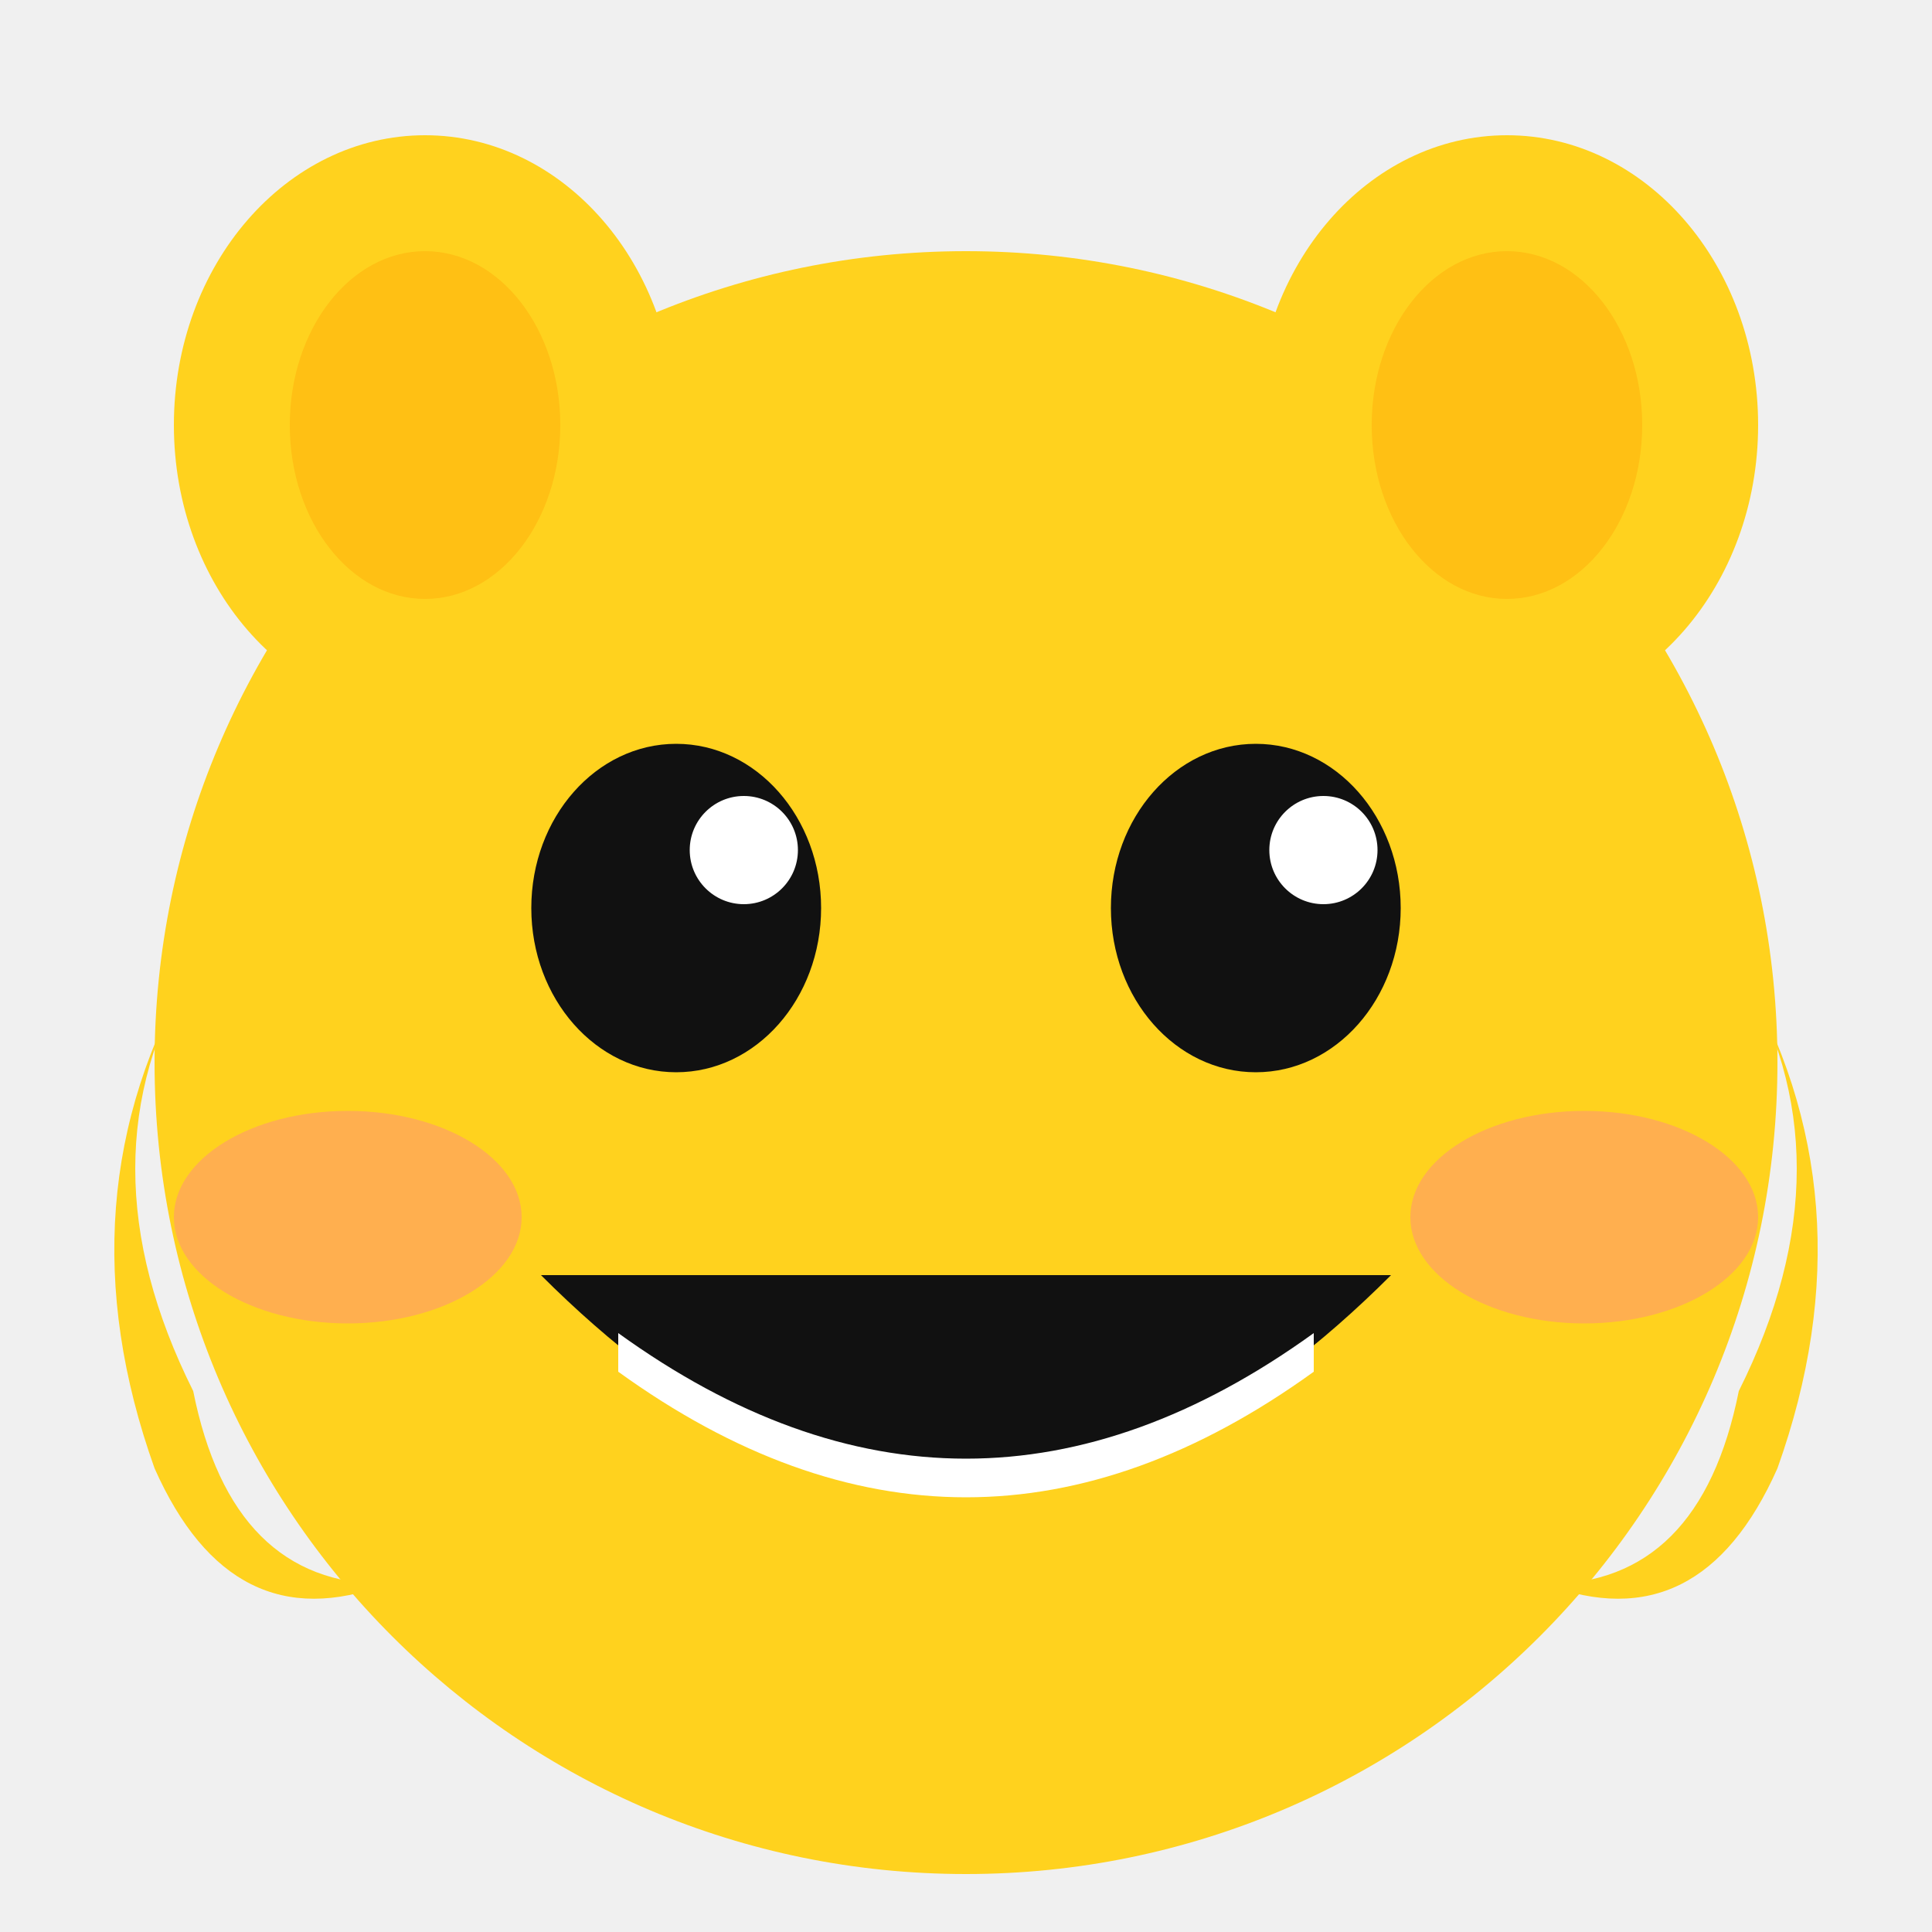
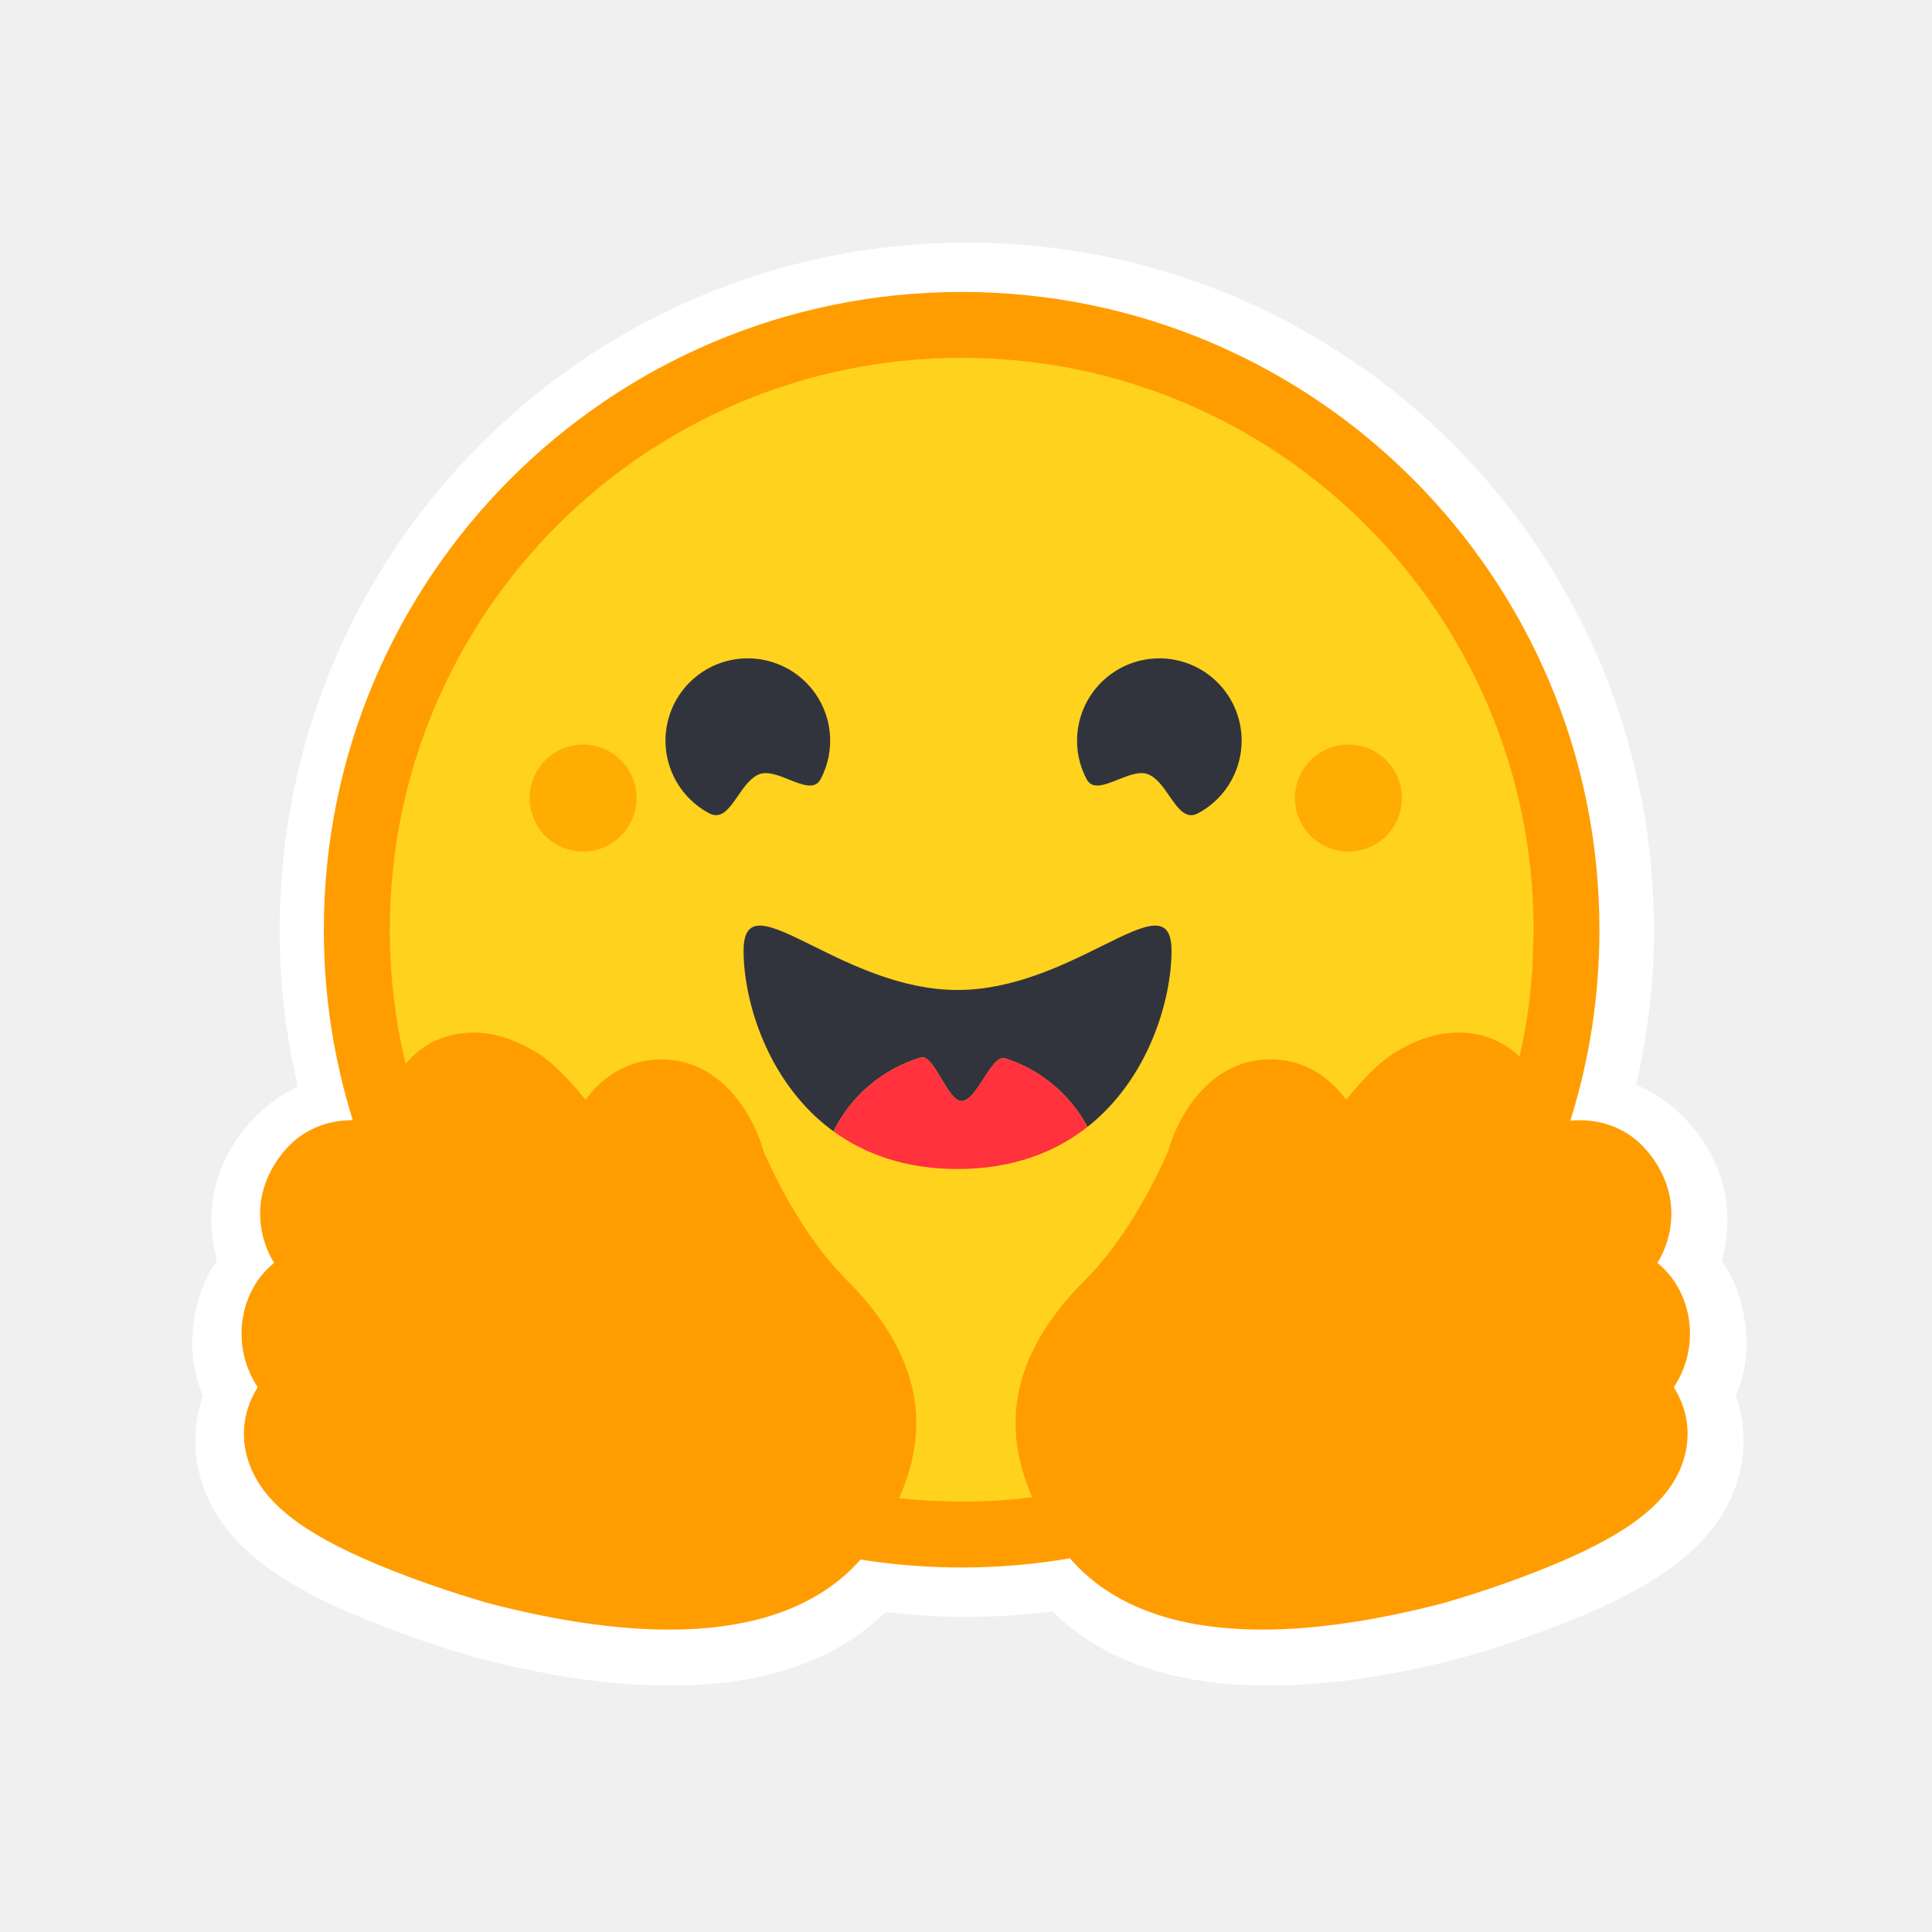
- <svg xmlns="http://www.w3.org/2000/svg" viewBox="0 0 100 100" role="img" aria-label="HuggingFace">
-   <ellipse cx="22" cy="22" rx="13" ry="15" fill="#FFD21E" />
-   <ellipse cx="78" cy="22" rx="13" ry="15" fill="#FFD21E" />
-   <circle cx="50" cy="55" r="42" fill="#FFD21E" />
-   <ellipse cx="22" cy="22" rx="7" ry="9" fill="#FF9D00" opacity="0.35" />
-   <ellipse cx="78" cy="22" rx="7" ry="9" fill="#FF9D00" opacity="0.35" />
-   <ellipse cx="35" cy="47" rx="7.5" ry="8.5" fill="#111" />
-   <ellipse cx="65" cy="47" rx="7.5" ry="8.5" fill="#111" />
-   <circle cx="38.5" cy="44" r="2.8" fill="white" />
-   <circle cx="68.5" cy="44" r="2.8" fill="white" />
-   <path d="M 28 66 Q 50 88 72 66" fill="#111" />
-   <path d="M 32 69 Q 50 82 68 69 L 68 71 Q 50 84 32 71 Z" fill="white" />
-   <ellipse cx="18" cy="63" rx="9" ry="5.5" fill="#FF9770" opacity="0.6" />
-   <ellipse cx="82" cy="63" rx="9" ry="5.5" fill="#FF9770" opacity="0.6" />
-   <path d="M 10 72 Q 4 60 10 50 Q 3 62 8 76 Q 12 85 20 82 Q 12 82 10 72Z" fill="#FFD21E" />
-   <path d="M 90 72 Q 96 60 90 50 Q 97 62 92 76 Q 88 85 80 82 Q 88 82 90 72Z" fill="#FFD21E" />
+ <svg xmlns="http://www.w3.org/2000/svg" width="256" height="256" viewBox="0 0 256 256" fill="none">
+   <path d="M230.721 172.7C230.183 170.673 229.313 168.75 228.146 167.008C228.396 166.091 228.587 165.159 228.714 164.217C229.543 158.241 227.471 152.77 223.567 148.537C221.452 146.225 219.185 144.698 216.784 143.761C218.36 137.018 219.157 130.117 219.161 123.193C219.161 120.03 218.982 116.932 218.682 113.88C218.526 112.356 218.337 110.836 218.115 109.32C217.428 104.847 216.408 100.431 215.064 96.11C214.183 93.271 213.164 90.476 212.01 87.736C210.281 83.678 208.262 79.75 205.969 75.982C204.465 73.475 202.827 71.051 201.062 68.72C200.197 67.543 199.296 66.394 198.358 65.274C195.58 61.898 192.561 58.728 189.325 55.788C188.25 54.8 187.145 53.845 186.01 52.926C184.893 51.994 183.751 51.093 182.586 50.222C180.241 48.477 177.818 46.839 175.324 45.315C161.543 36.945 145.382 32.145 128.109 32.145C77.817 32.145 37.057 72.907 37.057 123.196C37.055 130.208 37.867 137.196 39.477 144.02C37.317 144.958 35.247 146.42 33.327 148.535C29.424 152.766 27.351 158.217 28.18 164.193C28.306 165.142 28.495 166.082 28.747 167.006C27.581 168.749 26.712 170.673 26.174 172.7C24.974 177.261 25.369 181.374 26.894 184.978C25.236 189.688 25.65 194.704 27.809 199.065C29.379 202.25 31.626 204.714 34.396 206.916C37.689 209.534 41.811 211.758 46.783 213.892C52.715 216.422 59.956 218.799 63.249 219.671C71.755 221.873 79.911 223.269 88.177 223.337C99.954 223.446 110.096 220.677 117.357 213.59C120.924 214.027 124.515 214.246 128.109 214.244C131.906 214.236 135.699 213.997 139.467 213.529C146.711 220.661 156.892 223.455 168.712 223.343C176.977 223.277 185.133 221.881 193.617 219.676C196.932 218.804 204.17 216.427 210.105 213.897C215.077 211.76 219.199 209.536 222.514 206.922C225.263 204.719 227.508 202.256 229.079 199.071C231.26 194.709 231.652 189.693 230.017 184.983C231.527 181.379 231.92 177.257 230.721 172.7Z" fill="white" />
+   <path d="M221.784 183.816C222.786 182.312 223.458 180.613 223.756 178.831C224.053 177.048 223.97 175.223 223.512 173.475C222.848 170.952 221.476 168.854 219.615 167.347C220.512 165.873 221.1 164.233 221.344 162.525C221.881 158.811 220.648 155.103 217.874 152.079C215.716 149.726 212.662 148.431 209.282 148.431C208.889 148.431 208.489 148.452 208.081 148.492C210.643 140.304 211.942 131.774 211.933 123.195C211.933 76.523 174.097 38.685 127.424 38.685C80.75 38.685 42.91 76.519 42.91 123.195C42.901 131.752 44.194 140.261 46.742 148.43H46.652C43.272 148.43 40.219 149.724 38.06 152.077C35.287 155.098 34.053 158.81 34.59 162.523C34.835 164.231 35.423 165.872 36.32 167.346C34.458 168.852 33.086 170.95 32.422 173.473C31.964 175.222 31.882 177.047 32.18 178.83C32.478 180.612 33.15 182.312 34.152 183.816C33.974 184.094 33.81 184.381 33.655 184.676C31.985 187.847 31.877 191.43 33.352 194.767C35.588 199.824 41.142 203.808 51.929 208.085C58.636 210.745 64.779 212.446 64.833 212.461C73.705 214.762 81.729 215.931 88.675 215.931C100.081 215.931 108.591 212.811 114.026 206.647C123.222 208.106 132.594 208.052 141.773 206.489C147.201 212.757 155.76 215.931 167.262 215.931C174.208 215.931 182.232 214.762 191.103 212.461C191.158 212.446 197.298 210.745 204.008 208.085C214.795 203.808 220.35 199.824 222.585 194.767C224.059 191.43 223.952 187.847 222.281 184.676C222.129 184.379 221.961 184.091 221.784 183.816Z" fill="#FF9D00" />
+   <path fill-rule="evenodd" clip-rule="evenodd" d="M203.21 123.685V123.194C203.21 81.34 169.292 47.411 127.435 47.411C85.579 47.411 51.648 81.342 51.648 123.194V123.358C51.646 123.467 51.645 123.576 51.648 123.685C51.653 123.848 51.655 124.011 51.653 124.174L51.658 124.534L51.661 124.663C51.661 124.723 51.663 124.782 51.665 124.842C51.668 124.937 51.67 125.033 51.67 125.128L51.681 125.517L51.697 125.974L51.702 126.124L51.722 126.597V126.62C51.73 126.805 51.74 126.989 51.749 127.173L51.75 127.187C51.76 127.375 51.77 127.564 51.782 127.753C51.792 127.927 51.802 128.101 51.815 128.275L51.817 128.306C51.826 128.455 51.836 128.605 51.847 128.754L51.85 128.794L51.883 129.226L51.886 129.254C51.892 129.338 51.898 129.422 51.906 129.503C51.966 130.224 52.035 130.945 52.115 131.664L52.12 131.709L52.181 132.238L52.249 132.793L52.299 133.17L52.322 133.347C52.375 133.755 52.433 134.162 52.495 134.568L52.499 134.595L52.558 134.979C52.843 136.808 53.197 138.626 53.618 140.429L53.623 140.451L53.655 140.586L53.746 140.971L53.802 140.904C56.002 138.274 59.158 136.824 62.689 136.824C65.519 136.824 68.422 137.76 71.332 139.605C73.262 140.831 75.396 143.002 77.592 145.733C79.624 142.911 82.472 141.035 85.73 140.523C86.351 140.425 86.979 140.376 87.608 140.375C95.044 140.375 99.523 146.828 101.215 152.633C102.051 154.594 106.08 163.526 112.156 169.568C121.392 178.795 123.703 188.316 119.132 198.511H119.148C119.459 198.546 119.772 198.578 120.087 198.607C120.274 198.625 120.46 198.643 120.648 198.659L120.714 198.665L121.127 198.7L121.507 198.73C121.869 198.758 122.232 198.784 122.596 198.807L122.885 198.824L123.114 198.838L123.256 198.846L123.703 198.869L123.825 198.874L124.294 198.895L124.816 198.915L125.235 198.927L125.305 198.929C125.394 198.933 125.483 198.936 125.572 198.936L125.668 198.939C126.258 198.953 126.847 198.96 127.437 198.959H128.063L128.51 198.954C128.62 198.949 128.729 198.949 128.84 198.949H129.014L129.165 198.945C129.224 198.943 129.283 198.941 129.343 198.941H129.522L129.873 198.932L130.401 198.914L130.982 198.888C131.15 198.882 131.316 198.873 131.482 198.865L131.661 198.854L131.927 198.84L132.083 198.831L132.201 198.823L132.738 198.788L133.274 198.749L133.761 198.71L134.103 198.681L134.479 198.647C135.107 198.591 135.733 198.525 136.359 198.45L136.786 198.399C132.287 188.247 134.616 178.767 143.813 169.577C149.876 163.519 153.905 154.587 154.745 152.625C156.438 146.821 160.914 140.368 168.352 140.368C168.981 140.368 169.61 140.418 170.231 140.516C173.486 141.028 176.334 142.904 178.369 145.726C180.566 142.996 182.699 140.823 184.63 139.597C187.539 137.753 190.445 136.817 193.272 136.817C196.388 136.817 199.212 137.947 201.345 140.02C201.384 139.851 201.422 139.682 201.459 139.512L201.568 139.006C201.674 138.494 201.777 137.982 201.878 137.467C201.944 137.125 202.007 136.781 202.067 136.437L202.098 136.251C202.117 136.141 202.135 136.031 202.156 135.92C202.19 135.748 202.218 135.576 202.246 135.402L202.257 135.336L202.328 134.883L202.398 134.424V134.42C202.449 134.081 202.497 133.742 202.542 133.403L202.553 133.319L202.616 132.841L202.667 132.433L202.757 131.629L202.792 131.306L202.801 131.218C202.82 131.044 202.838 130.87 202.854 130.696V130.682C202.964 129.478 203.024 128.686 203.072 127.891C203.088 127.63 203.096 127.499V127.493L203.122 127.002L203.128 126.892C203.144 126.56 203.158 126.228 203.169 125.896V125.884L203.174 125.754C203.179 125.645 203.183 125.535 203.183 125.425L203.185 125.381C203.189 125.278 203.193 125.172 203.193 125.067L203.196 124.977C203.199 124.872 203.202 124.768 203.202 124.663L203.204 124.574C203.207 124.441 203.21 124.307 203.21 124.174V123.685Z" fill="#FFD21E" />
+   <path fill-rule="evenodd" clip-rule="evenodd" d="M152.047 102.567C153.229 102.985 154.108 104.257 154.944 105.468C156.074 107.104 157.126 108.627 158.74 107.769C160.644 106.756 162.205 105.202 163.225 103.302C164.246 101.402 164.681 99.243 164.475 97.096C164.321 95.491 163.813 93.94 162.987 92.555C162.161 91.17 161.038 89.985 159.7 89.086C158.361 88.187 156.839 87.597 155.245 87.357C153.65 87.117 152.022 87.234 150.478 87.699C148.934 88.164 147.513 88.965 146.316 90.046C145.119 91.126 144.176 92.458 143.556 93.946C142.936 95.434 142.653 97.041 142.728 98.652C142.804 100.263 143.235 101.836 143.992 103.26C144.74 104.667 146.4 104.003 148.152 103.302C149.525 102.753 150.956 102.181 152.047 102.567ZM100.672 102.567C99.49 102.985 98.611 104.258 97.775 105.468C96.645 107.105 95.592 108.627 93.979 107.769C91.585 106.501 89.748 104.386 88.828 101.838C87.907 99.29 87.969 96.49 89.001 93.984C90.032 91.479 91.96 89.447 94.408 88.285C96.856 87.124 99.649 86.916 102.242 87.701C104.307 88.323 106.141 89.543 107.513 91.207C108.885 92.87 109.732 94.903 109.949 97.049C110.165 99.195 109.74 101.356 108.728 103.26C107.979 104.667 106.319 104.003 104.567 103.303C103.193 102.753 101.764 102.181 100.672 102.567ZM144.099 149.318C152.242 142.903 155.233 132.429 155.233 125.977C155.233 120.877 151.802 122.482 146.309 125.202L145.999 125.355C140.957 127.852 134.245 131.177 126.877 131.177C119.508 131.177 112.796 127.852 107.755 125.354C102.084 122.545 98.527 120.783 98.527 125.978C98.527 132.634 101.709 143.563 110.443 149.912C111.596 147.573 113.219 145.497 115.211 143.813C117.202 142.129 119.52 140.874 122.018 140.126C122.89 139.866 123.788 141.367 124.707 142.904C125.594 144.386 126.501 145.902 127.423 145.902C128.406 145.902 129.371 144.408 130.314 142.95C131.299 141.425 132.26 139.94 133.189 140.237C137.864 141.738 141.775 144.993 144.099 149.318Z" fill="#32343D" />
+   <path d="M144.097 149.317C139.856 152.659 134.219 154.9 126.878 154.9C119.981 154.9 114.587 152.922 110.443 149.911C111.596 147.572 113.219 145.495 115.211 143.812C117.202 142.128 119.52 140.873 122.018 140.125C123.73 139.614 125.545 145.901 127.423 145.901C129.433 145.901 131.37 139.655 133.189 140.236C137.863 141.738 141.773 144.993 144.097 149.317Z" fill="#FF323D" />
+   <path fill-rule="evenodd" clip-rule="evenodd" d="M81.2 111.64C80.231 112.288 79.117 112.687 77.957 112.801C76.797 112.916 75.627 112.742 74.55 112.295C73.689 111.94 72.907 111.418 72.249 110.759C71.59 110.101 71.068 109.319 70.713 108.458C70.267 107.381 70.094 106.211 70.208 105.051C70.323 103.891 70.722 102.777 71.37 101.808C72.149 100.642 73.256 99.733 74.551 99.197C75.847 98.66 77.272 98.52 78.647 98.793C80.022 99.067 81.285 99.743 82.276 100.734C83.267 101.726 83.942 102.99 84.215 104.365C84.488 105.74 84.348 107.165 83.811 108.46C83.275 109.755 82.365 110.861 81.2 111.64ZM182.613 111.64C181.644 112.288 180.53 112.687 179.37 112.801C178.209 112.916 177.039 112.742 175.962 112.295C175.101 111.939 174.319 111.418 173.661 110.759C173.003 110.101 172.481 109.319 172.125 108.458C171.68 107.381 171.507 106.211 171.621 105.051C171.736 103.891 172.135 102.777 172.782 101.808C173.364 100.936 174.133 100.205 175.032 99.666C175.931 99.127 176.938 98.794 177.981 98.692C179.025 98.589 180.078 98.719 181.064 99.073C182.051 99.426 182.947 99.994 183.688 100.736C184.68 101.727 185.355 102.99 185.628 104.365C185.902 105.74 185.761 107.165 185.224 108.46C184.687 109.755 183.779 110.861 182.613 111.64Z" fill="#FFAD03" />
</svg>
